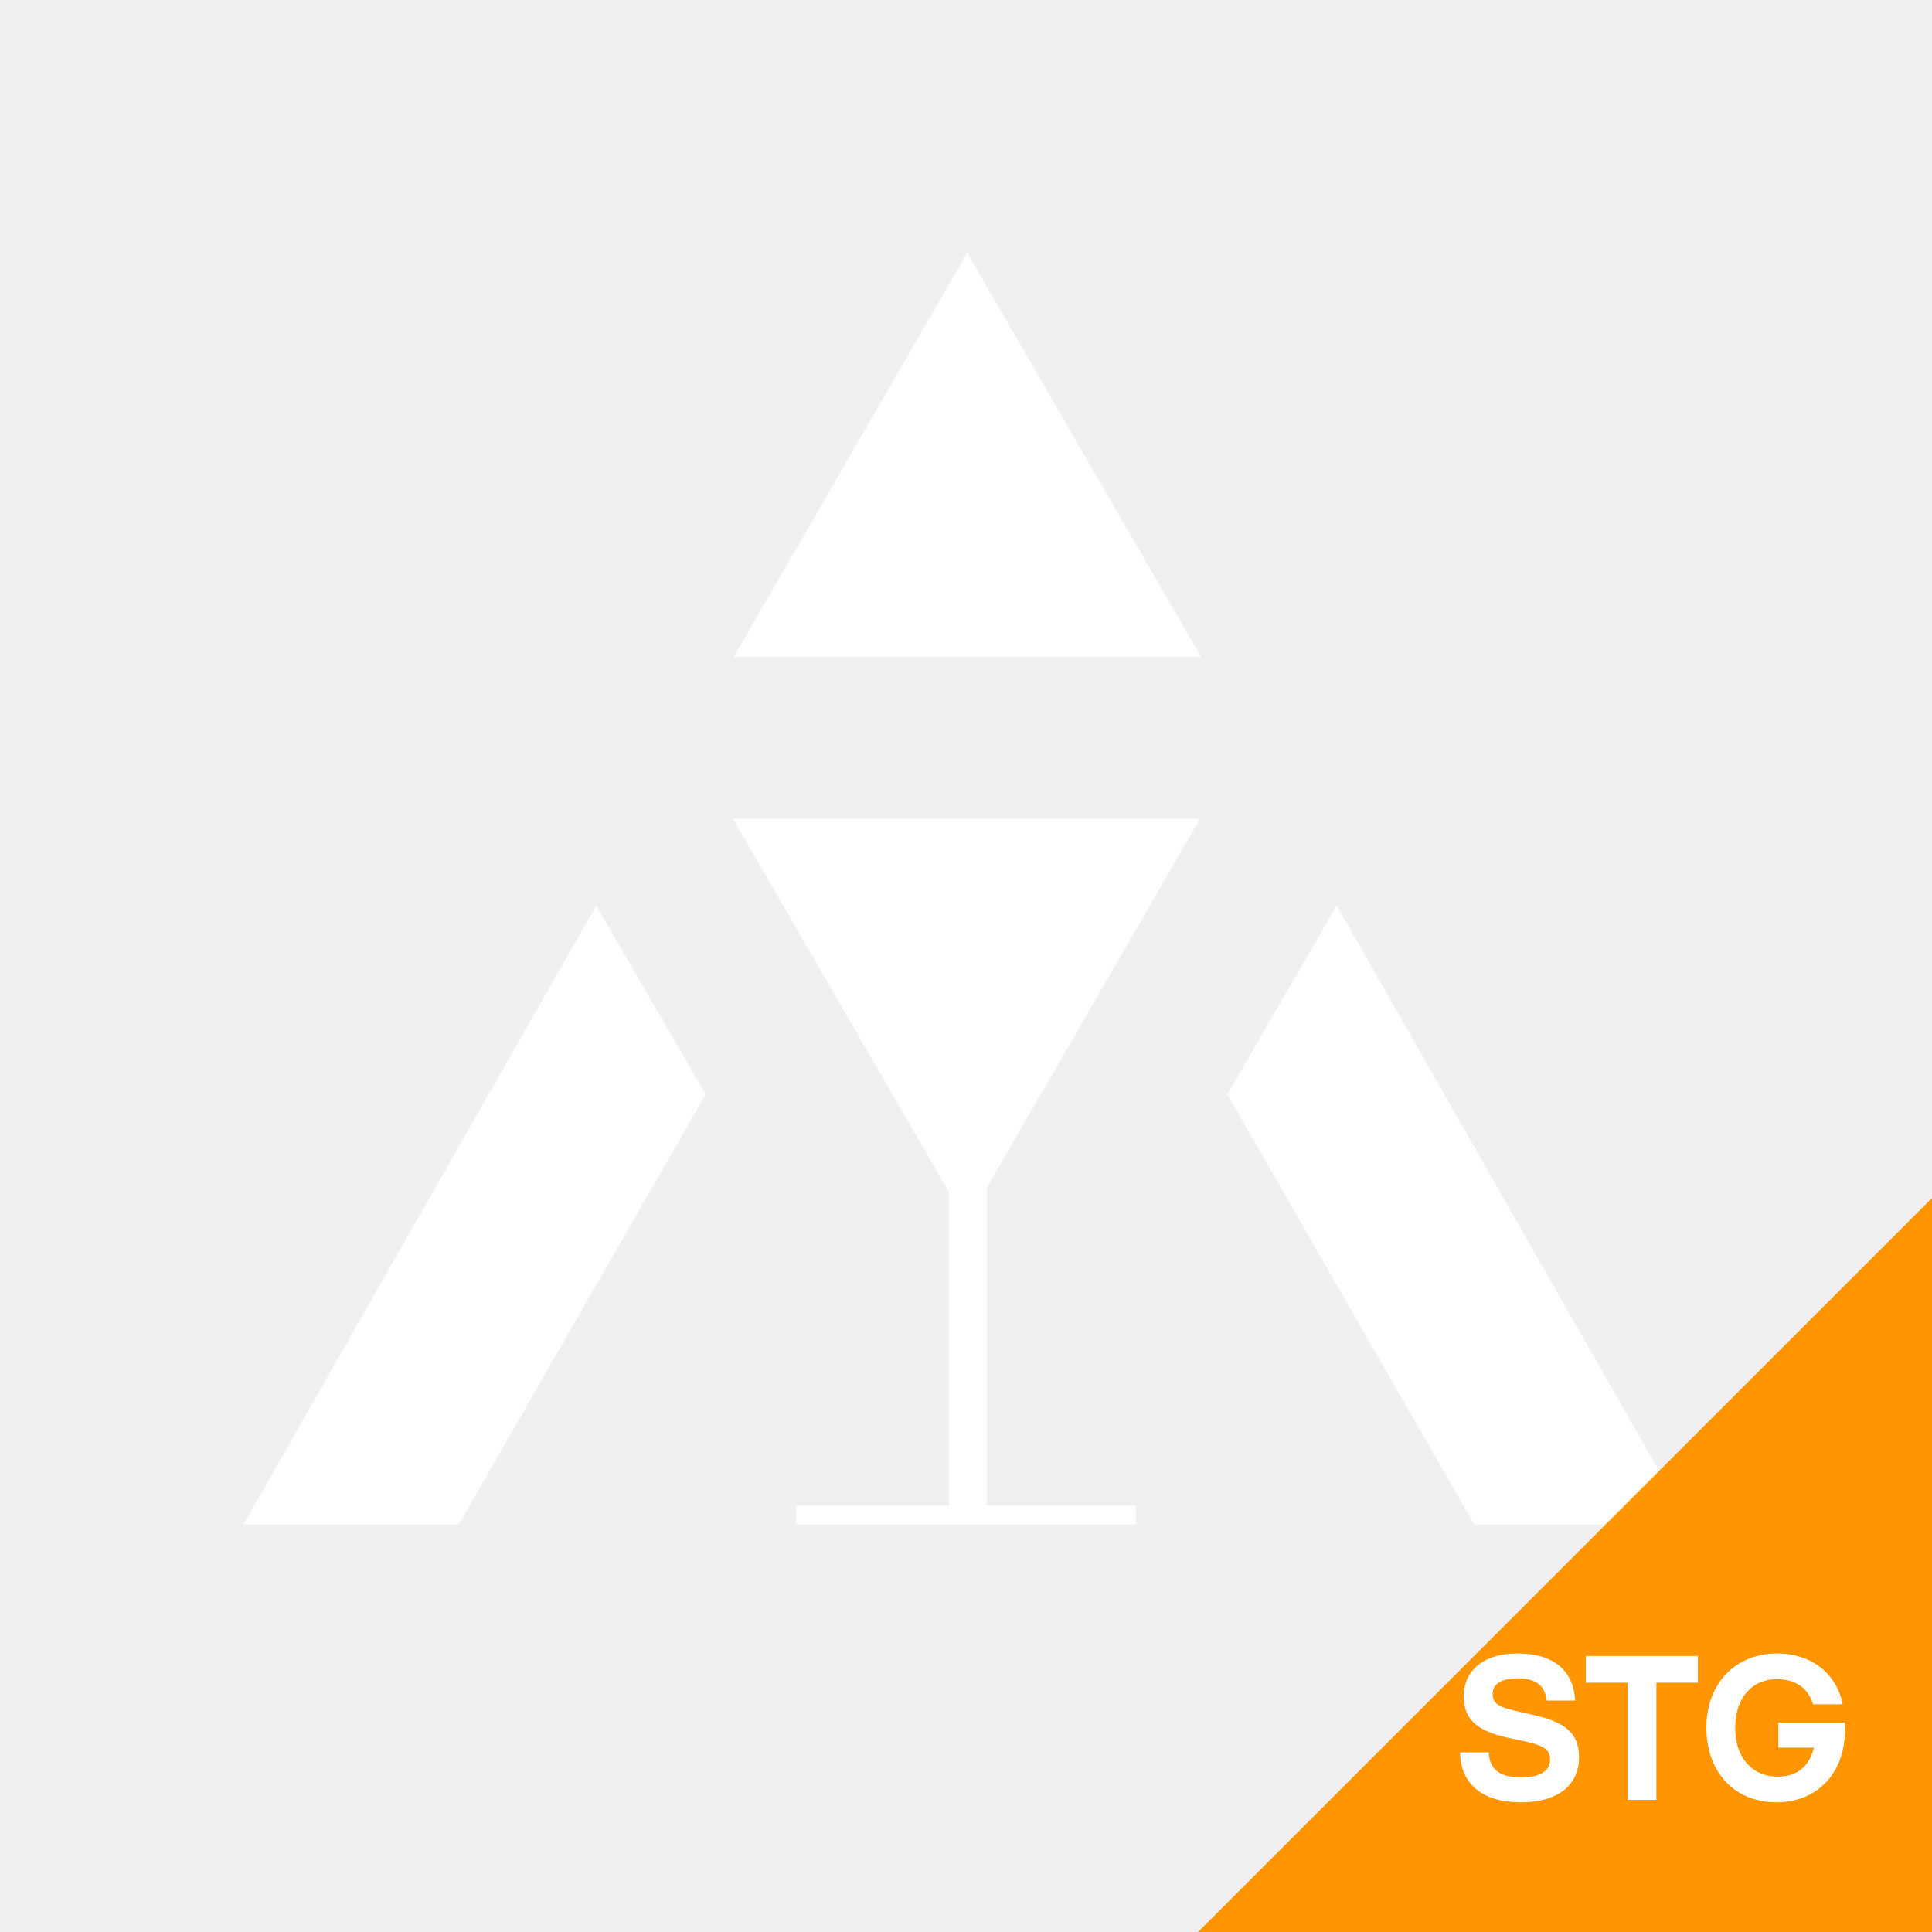
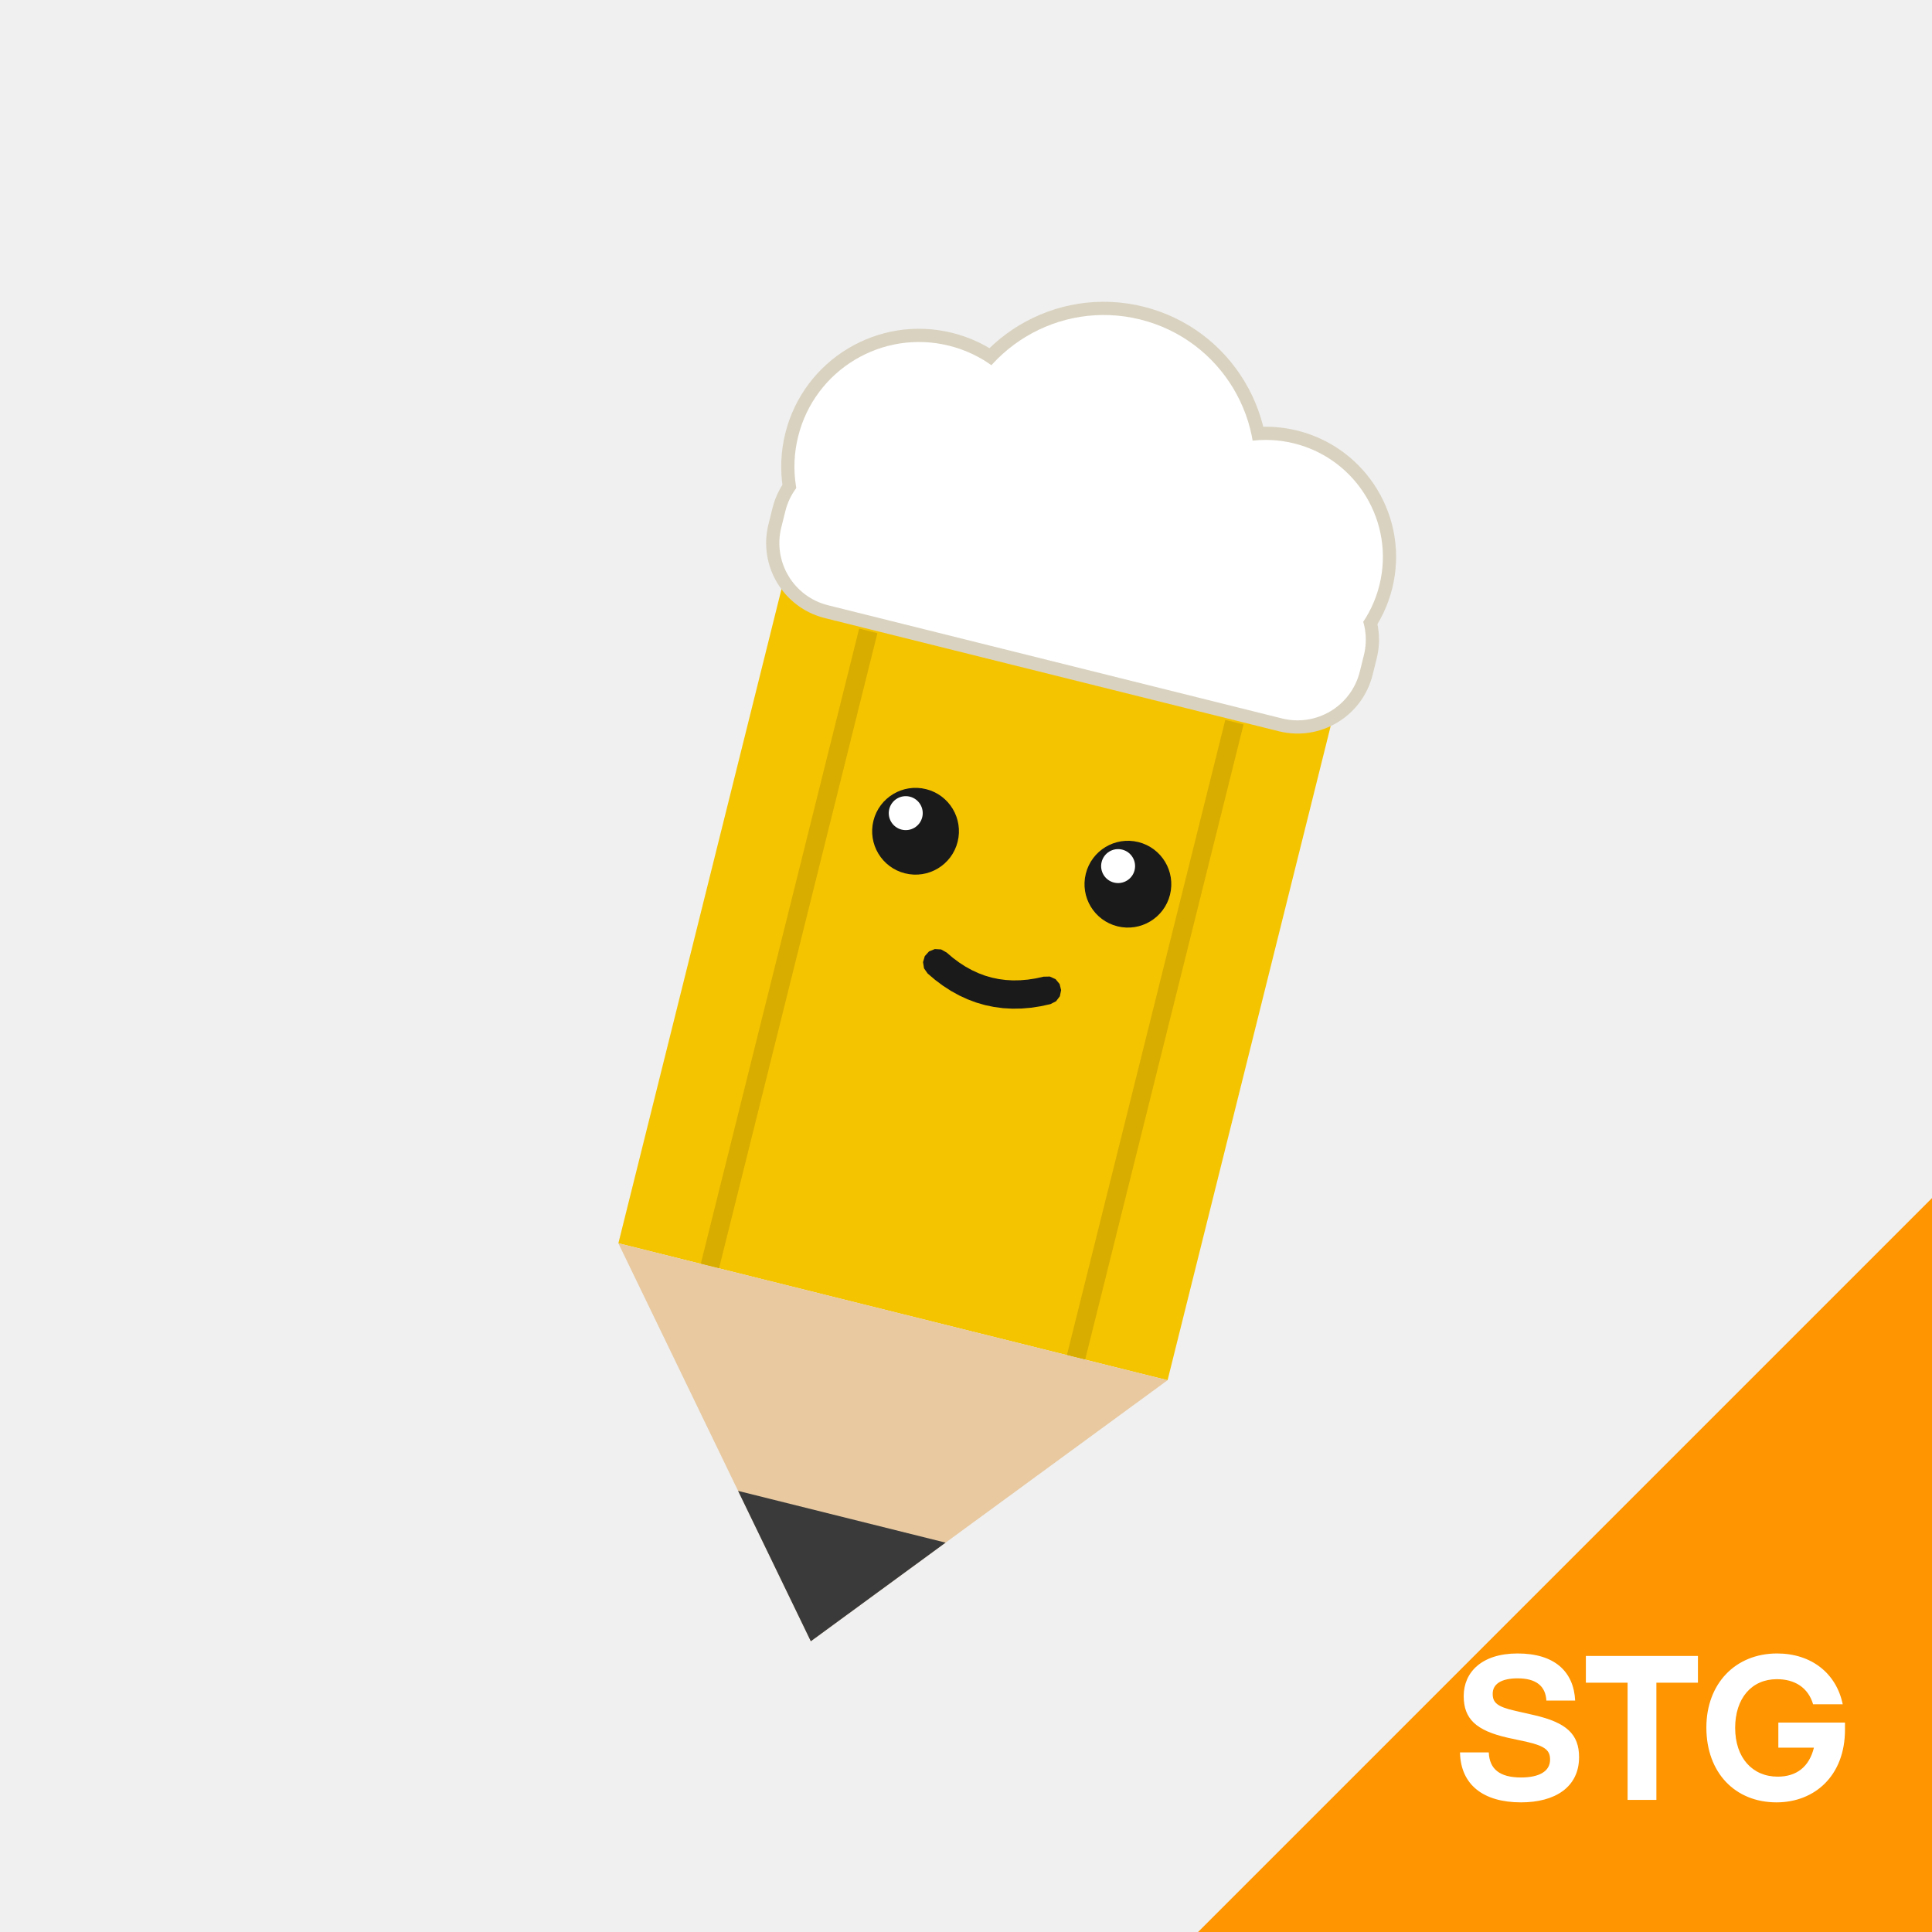
- <svg xmlns="http://www.w3.org/2000/svg" width="1024" height="1024" viewBox="0 0 1024 1024" fill="none">
-   <path d="M129 808L316 480L374 580L243.117 808H129Z" fill="#FFFFFF" />
-   <path d="M895.5 808L708.5 480L650.5 580L781.383 808H895.5Z" fill="#FFFFFF" />
-   <rect x="523" y="618" width="185" height="20" transform="rotate(90 523 618)" fill="#FFFFFF" />
-   <rect x="602" y="808" width="180" height="10" transform="rotate(-180 602 808)" fill="#FFFFFF" />
-   <path d="M636.5 348L512.66 134L389 348H636.5Z" fill="#FFFFFF" />
-   <path d="M388.5 434L512.34 648L636 434L388.5 434Z" fill="#FFFFFF" />
+ <svg xmlns="http://www.w3.org/2000/svg" viewBox="0 0 1024 1024">
+   <path d="M419.68 290.25 L710.77 362.82 L618.84 731.54 L327.75 658.96 Z" fill="#F5C400" />
+   <path d="M455.36 333.15 L465.06 335.57 L381.11 672.26 L371.41 669.85 Z" fill="#D9AD00" />
+   <path d="M649.42 381.54 L659.12 383.96 L575.17 720.65 L565.47 718.23 Z" fill="#D9AD00" />
+   <path d="M327.75 658.96 L618.84 731.54 L429.75 869.9 Z" fill="#E8C9A0" />
+   <path d="M391.21 790.21 L501.18 817.63 L429.75 869.9 Z" fill="#3A3A3A" />
+   <path d="M459.18 239.29 L699.81 299.29 C721.78 304.76 735.15 327.02 729.68 348.99 L727.5 357.72 C722.02 379.69 699.77 393.06 677.8 387.58 L437.16 327.59 C415.19 322.11 401.82 299.86 407.3 277.89 L409.48 269.15 C414.96 247.18 437.21 233.81 459.18 239.29 Z" fill="#D9D2C0" />
+   <path d="M557.91 264.94 C548.15 304.05 508.54 327.86 469.42 318.11 C430.3 308.35 406.49 268.73 416.24 229.61 C426 190.5 465.62 166.69 504.74 176.44 C543.86 186.2 567.66 225.82 557.91 264.94 Z" fill="#D9D2C0" />
+   <path d="M669.48 268.02 C657.85 314.64 610.63 343.01 564.01 331.39 C517.39 319.76 489.02 272.55 500.64 225.92 C512.27 179.3 559.49 150.93 606.11 162.55 C652.73 174.18 681.1 221.4 669.48 268.02 Z" fill="#D9D2C0" />
+   <path d="M737.9 311.87 C728.68 348.85 691.23 371.35 654.26 362.13 C617.28 352.91 594.78 315.46 604 278.49 C613.22 241.51 650.67 219.01 687.64 228.23 C724.62 237.45 747.12 274.9 737.9 311.87 Z" fill="#D9D2C0" />
+   <path d="M457.49 246.08 L698.12 306.08 C716.34 310.62 727.43 329.07 722.88 347.29 L720.71 356.03 C716.16 374.25 697.71 385.33 679.49 380.79 L438.86 320.79 C420.64 316.25 409.55 297.8 414.09 279.58 L416.27 270.85 C420.81 252.63 439.27 241.54 457.49 246.08 Z" fill="#FFFFFF" />
+   <path d="M551.12 263.24 C542.3 298.61 506.48 320.13 471.11 311.31 C435.74 302.5 414.22 266.68 423.04 231.31 C431.85 195.94 467.67 174.42 503.04 183.24 C538.41 192.05 559.93 227.87 551.12 263.24 Z" fill="#FFFFFF" />
+   <path d="M662.68 266.32 C652 309.19 608.58 335.28 565.71 324.59 C522.84 313.91 496.75 270.49 507.44 227.62 C518.13 184.75 561.54 158.66 604.41 169.35 C647.28 180.04 673.37 223.45 662.68 266.32 Z" fill="#FFFFFF" />
+   <path d="M731.11 310.18 C722.82 343.4 689.17 363.62 655.95 355.34 C622.72 347.06 602.51 313.41 610.79 280.18 C619.07 246.96 652.72 226.74 685.95 235.02 C719.17 243.31 739.39 276.96 731.11 310.18 Z" fill="#FFFFFF" />
+   <path d="M507.57 446.14 C504.5 458.47 492.02 465.97 479.69 462.89 C467.37 459.82 459.87 447.34 462.94 435.01 C466.01 422.69 478.5 415.19 490.82 418.26 C503.15 421.33 510.65 433.82 507.57 446.14 Z" fill="#1A1A1A" />
+   <path d="M620.13 474.2 C617.06 486.53 604.57 494.03 592.25 490.96 C579.92 487.88 572.42 475.4 575.5 463.08 C578.57 450.75 591.05 443.25 603.38 446.32 C615.7 449.4 623.2 461.88 620.13 474.2 Z" fill="#1A1A1A" />
+   <path d="M488.8 433.16 C487.59 437.99 482.71 440.92 477.89 439.72 C473.06 438.52 470.13 433.63 471.33 428.81 C472.53 423.99 477.42 421.05 482.24 422.25 C487.06 423.46 490 428.34 488.8 433.16 Z" fill="#FFFFFF" />
+   <path d="M601.35 461.23 C600.15 466.05 595.26 468.98 590.44 467.78 C585.62 466.58 582.68 461.69 583.89 456.87 C585.09 452.05 589.97 449.11 594.8 450.32 C599.62 451.52 602.55 456.4 601.35 461.23 Z" fill="#FFFFFF" />
+   <path d="M491.68 515.99 L495.67 519.38 L499.78 522.45 L504.02 525.19 L508.36 527.59 L512.83 529.65 L517.39 531.36 L522.06 532.72 L526.82 533.71 L531.65 534.35 L536.56 534.62 L541.53 534.54 L546.55 534.11 L551.62 533.33 L556.74 532.21 L559.72 530.7 L561.74 528.05 L562.42 524.78 L561.61 521.54 L559.47 518.97 L556.43 517.59 L553.1 517.66 L548.87 518.59 L544.76 519.22 L540.75 519.56 L536.85 519.63 L533.05 519.41 L529.33 518.92 L525.69 518.16 L522.12 517.13 L518.61 515.81 L515.15 514.21 L511.73 512.33 L508.36 510.14 L505.02 507.65 L501.73 504.85 L498.81 503.22 L495.48 503.02 L492.39 504.28 L490.16 506.76 L489.22 509.96 L489.76 513.26 Z" fill="#1A1A1A" />
  <path d="M635,1024L1024,1024L1024,635Z" fill="#FF9500" />
  <path d="M806.20 955.29C824.08 955.29 836.94 947.33 836.94 931.31C836.94 919.21 830.29 913.00 813.18 909.07L803.15 906.78C793.34 904.60 791.16 902.31 791.16 897.74C791.16 892.29 796.17 889.56 804.35 889.56C814.27 889.56 819.17 893.70 819.61 901.33L834.87 901.33C834.11 885.96 823.97 876.37 804.35 876.37C785.17 876.37 775.79 886.51 775.79 898.94C775.79 911.03 782.33 917.25 799.23 921.06L809.36 923.24C819.28 925.53 821.57 927.93 821.57 932.62C821.57 939.05 815.47 942.10 806.20 942.10C794.87 942.10 789.42 937.63 789.09 928.80L773.83 928.80C774.16 946.02 786.26 955.29 806.20 955.29ZM862.66 953.98L877.92 953.98L877.92 891.85L899.94 891.85L899.94 877.68L840.54 877.68L840.54 891.85L862.66 891.85ZM904.41 915.61C904.41 939.59 919.67 955.29 941.58 955.29C961.85 955.29 977.88 941.12 977.88 916.81L977.88 913.00L942.56 913.00L942.56 926.29L961.42 926.29C958.91 936.43 952.26 941.66 942.23 941.66C928.72 941.66 919.67 931.53 919.67 915.83C919.67 900.13 928.39 890.00 941.80 890.00C951.28 890.00 958.37 894.47 960.98 903.30L976.68 903.30C973.30 886.84 960.00 876.37 941.91 876.37C919.67 876.37 904.41 892.50 904.41 915.61Z" fill="#FFFFFF" />
</svg>
